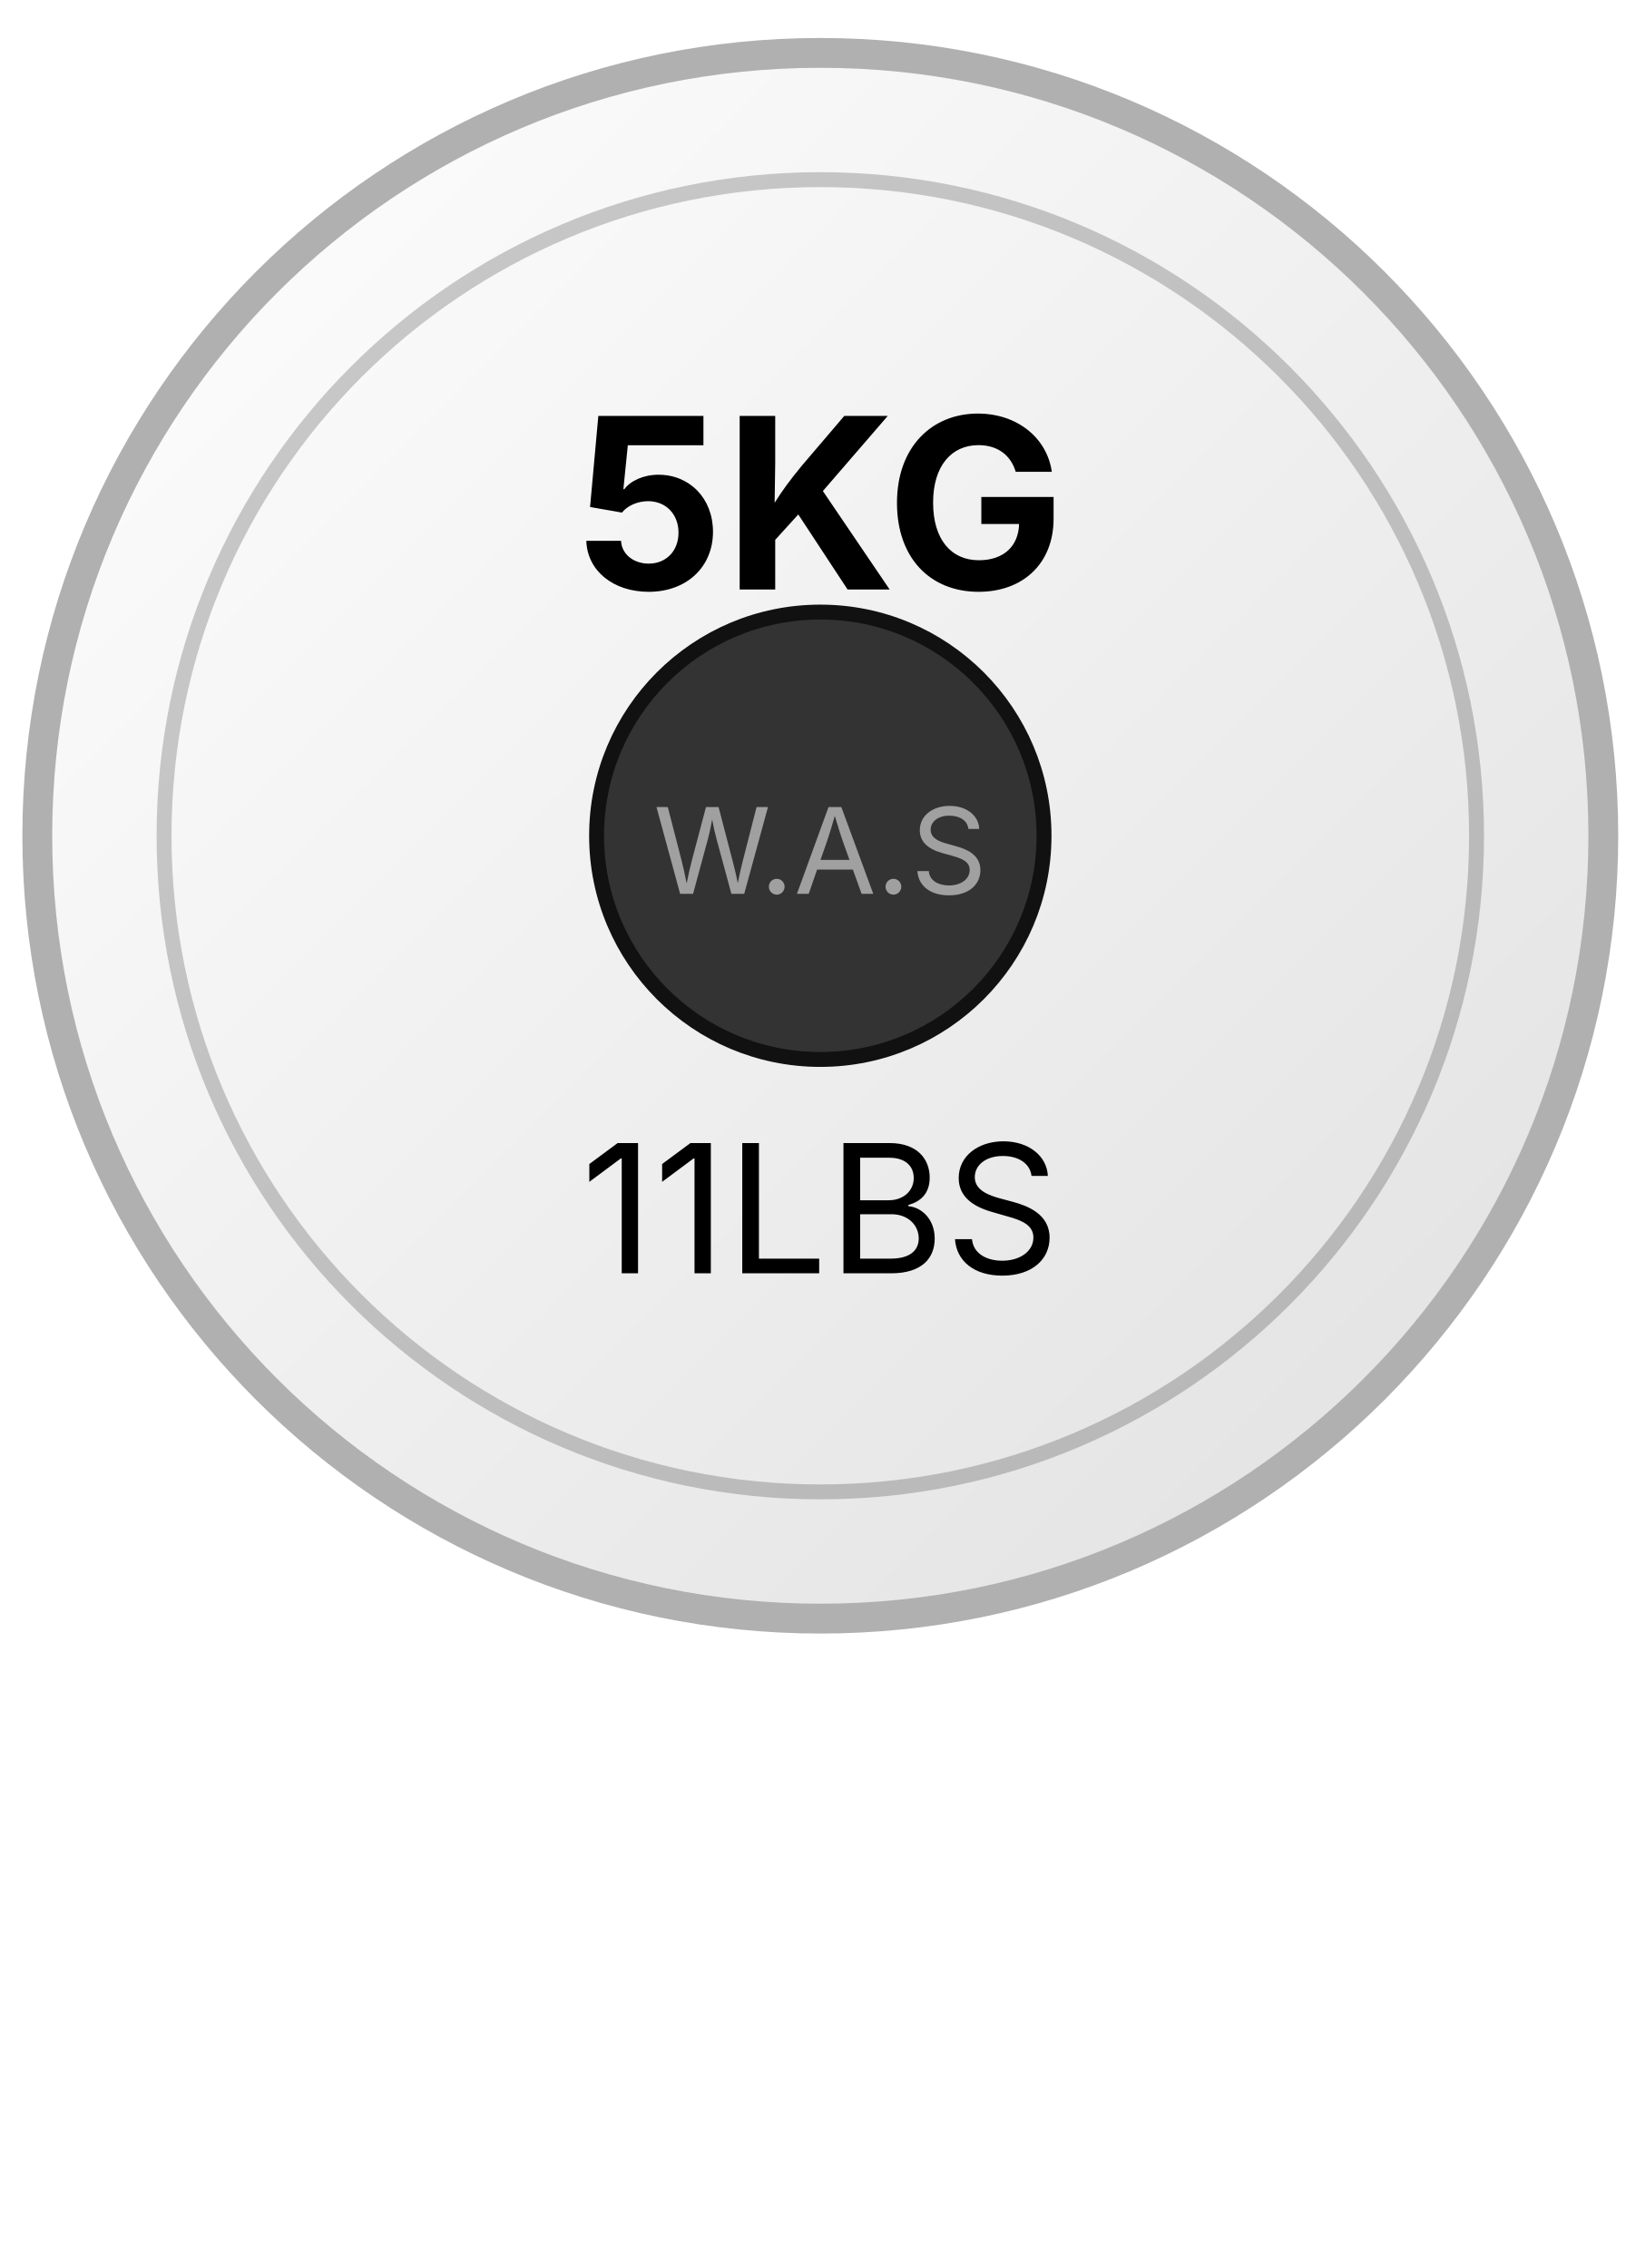
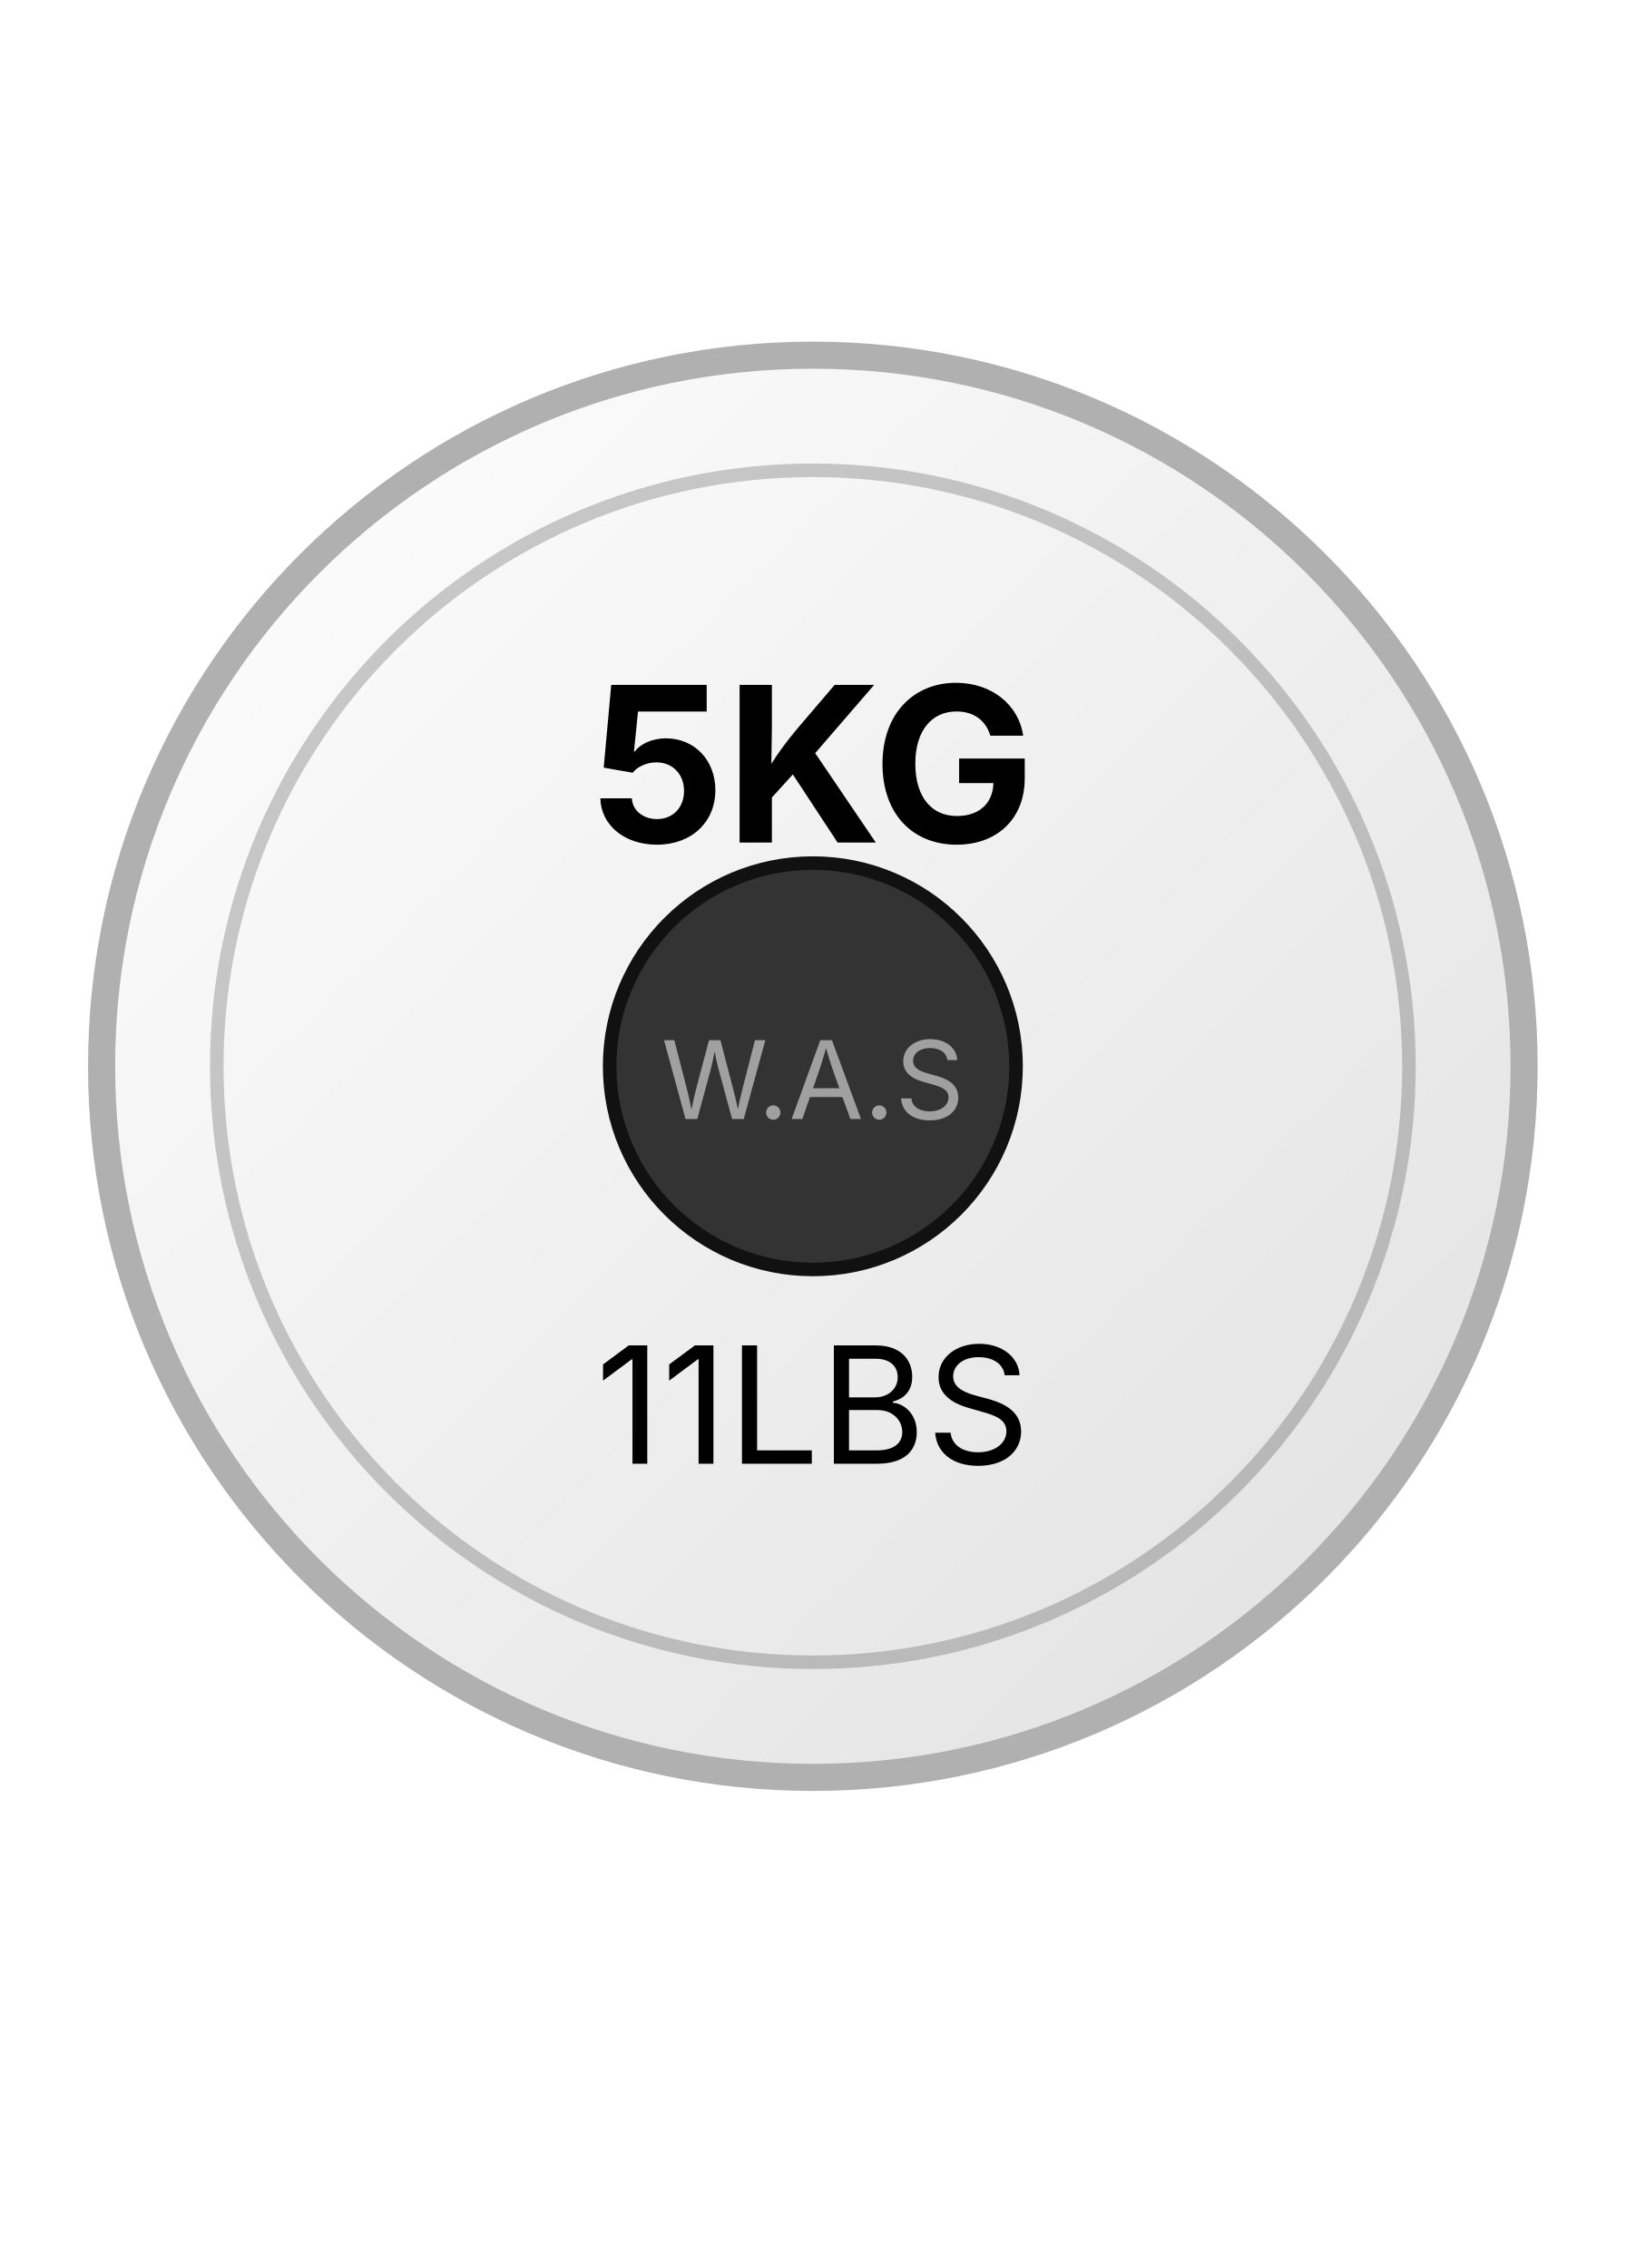
- <svg xmlns="http://www.w3.org/2000/svg" width="215" height="300" viewBox="-10 -10 218 300" fill="none">
+ <svg xmlns="http://www.w3.org/2000/svg" width="215" height="300" viewBox="-20 -10 240 240" fill="none">
  <defs>
    <linearGradient id="plateGradient" x1="0%" y1="0%" x2="100%" y2="100%">
      <stop offset="0%" style="stop-color:#FFFFFF;stop-opacity:1" />
      <stop offset="100%" style="stop-color:#E0E0E0;stop-opacity:1" />
    </linearGradient>
  </defs>
  <circle cx="100" cy="100" r="105" fill="url(#plateGradient)" stroke="#B0B0B0" stroke-width="4" />
  <circle cx="100" cy="100" r="88" fill="none" stroke="#000000" stroke-opacity="0.2" stroke-width="2" />
  <circle cx="100" cy="100" r="30" fill="#333333" stroke="#111111" stroke-width="2" />
  <text x="100" y="55" font-family="Inter, sans-serif" font-size="32" font-weight="bold" fill="#000000" text-anchor="middle" dominant-baseline="middle">
    5KG
  </text>
  <text x="100" y="102" font-family="Inter, sans-serif" font-size="16" fill="#A0A0A0" text-anchor="middle" dominant-baseline="middle">
    W.A.S
  </text>
  <text x="100" y="150" font-family="Inter, sans-serif" font-size="24" fill="#000000" text-anchor="middle" dominant-baseline="middle">
    11LBS
  </text>
</svg>
